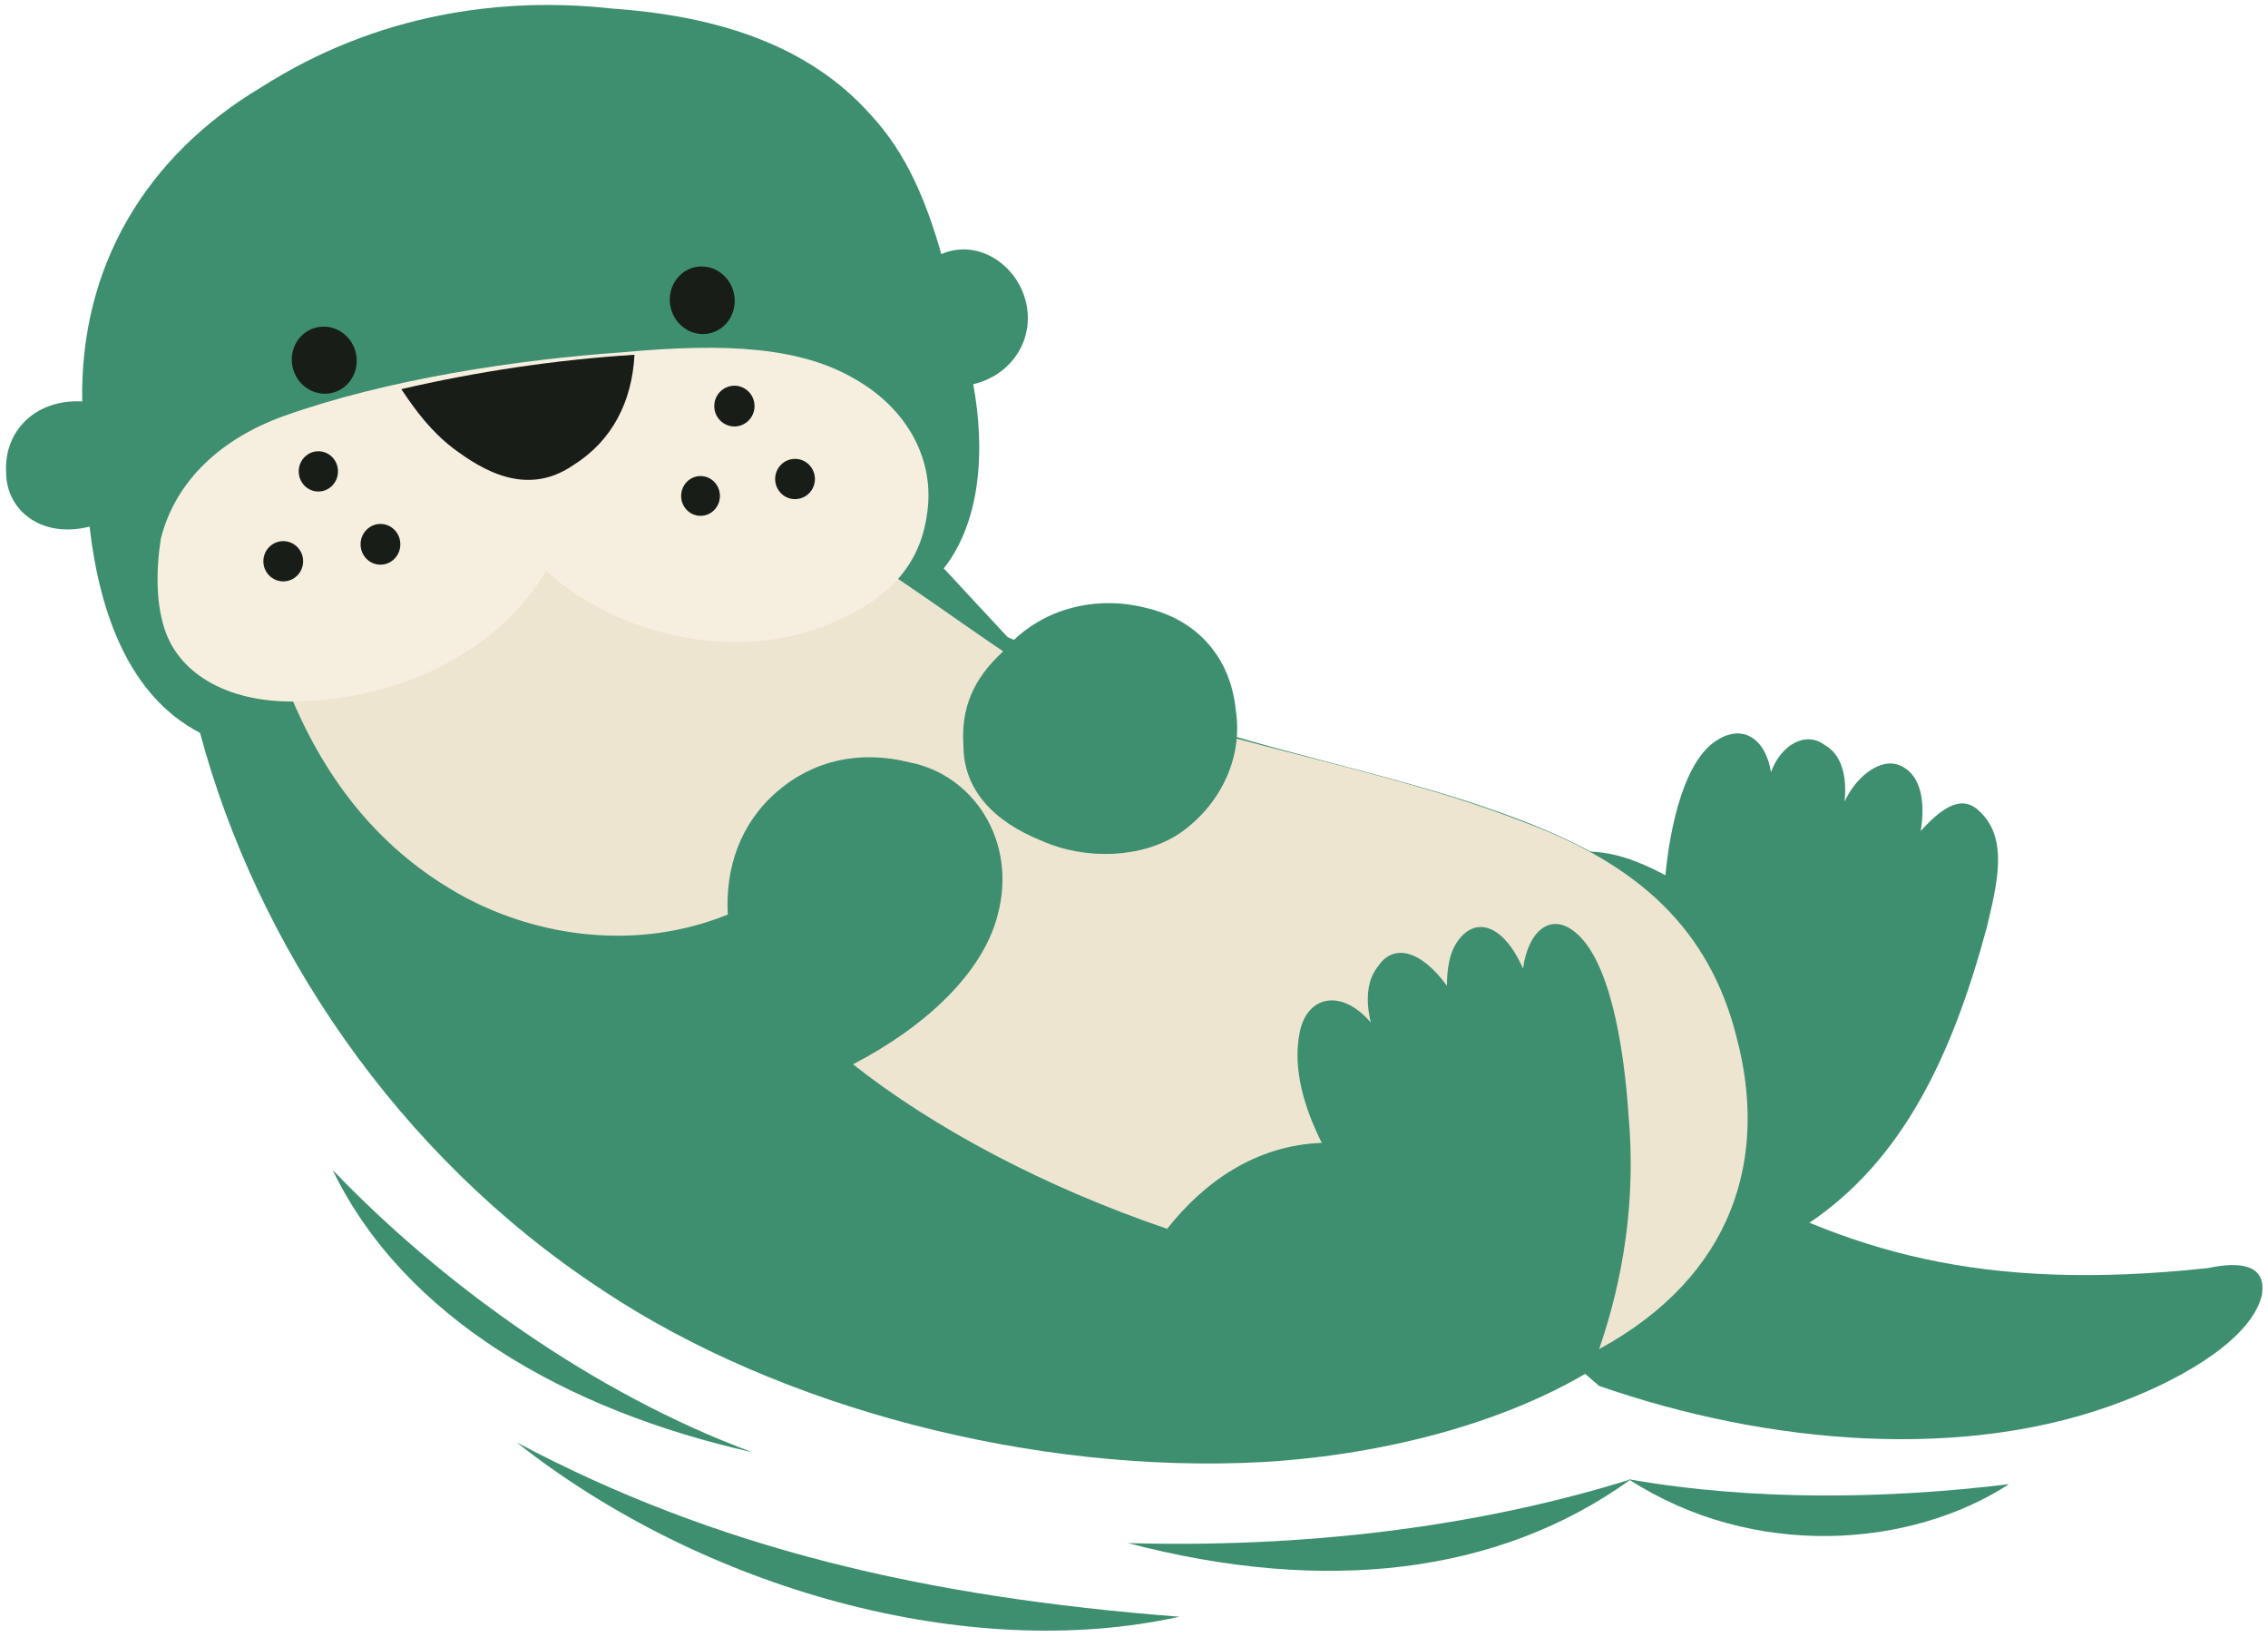
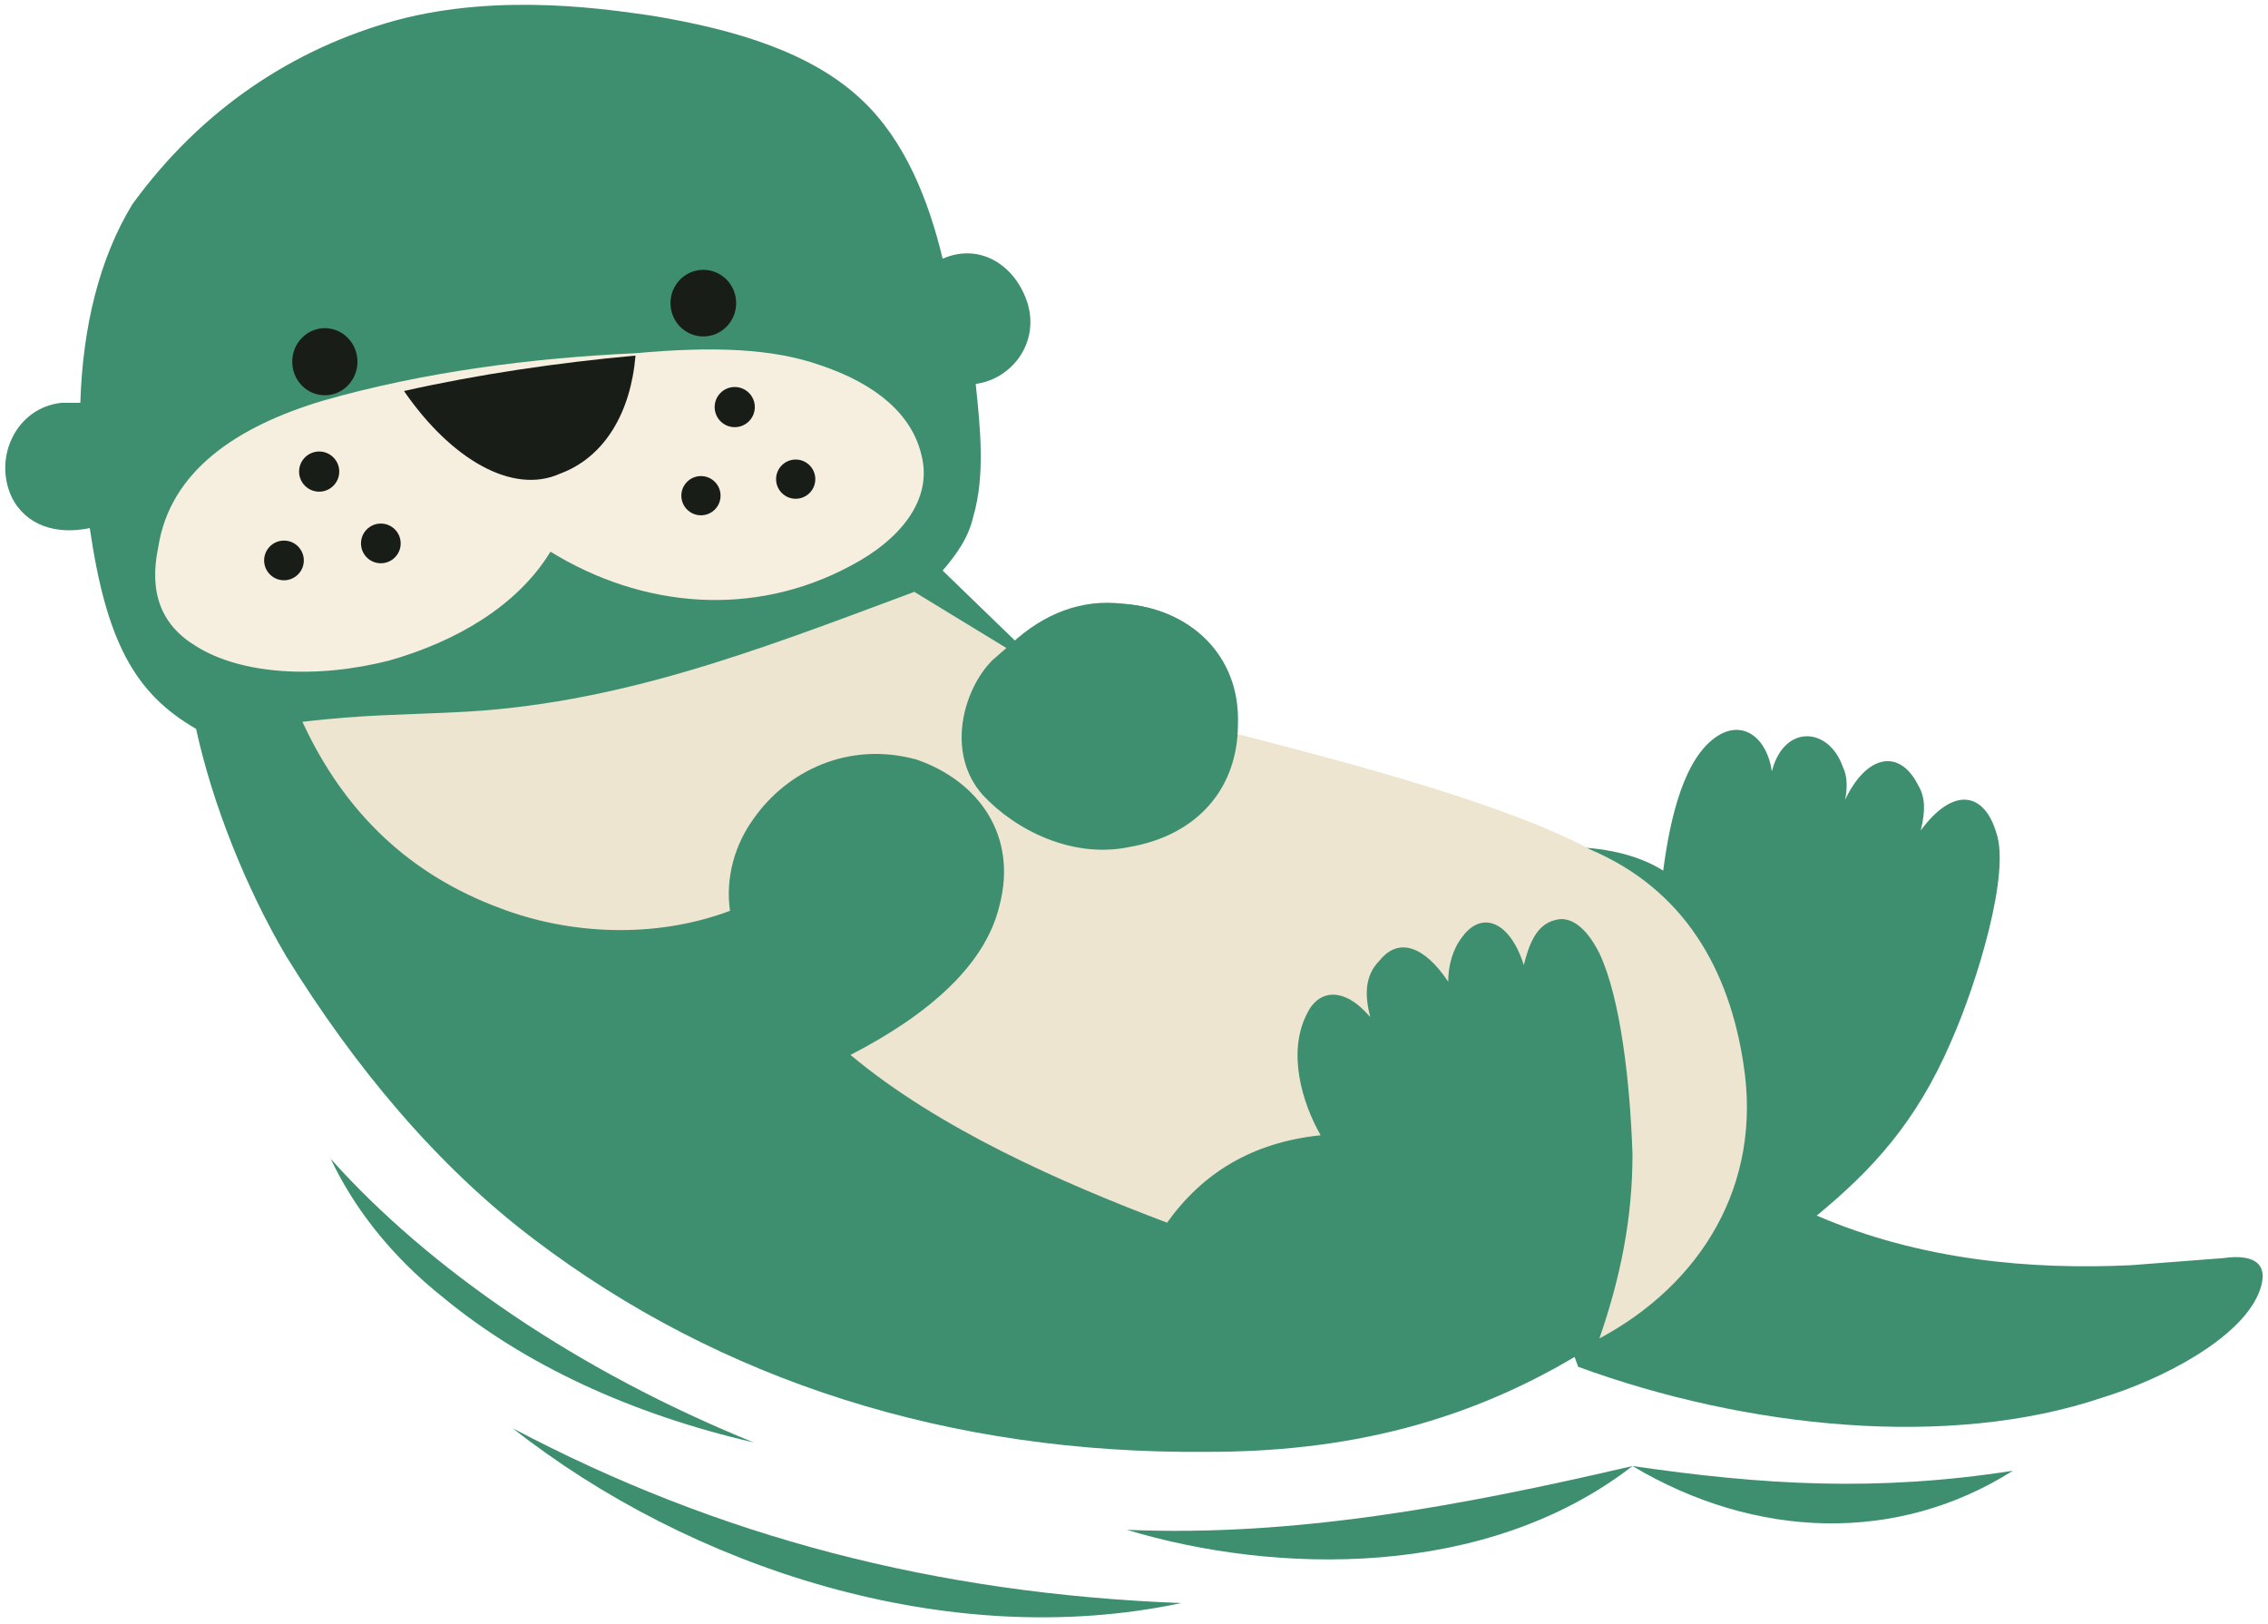
- <svg xmlns="http://www.w3.org/2000/svg" viewBox="48.5 36.5 924 666.5">
-   <g id="body">
-     <path d="m680 386c17-6 32-1 47 7 2-21 8-47 21-55 11-7 20 0 22 13 4-11 14-17 22-11 7 4 9 13 8 23 5-11 16-19 24-14 7 4 9 14 7 26 9-10 17-15 24-8 12 11 7 30 3 47-14 52-34 95-73 121l-47 30-41-72z" fill="#3D8F70" />
-     <path d="m744 514c57 32 111 49 204 39 14-3 24-1 22 11-4 17-30 33-56 43-64 25-145 18-214-6l-38-33z" fill="#3D8F70" />
-     <path d="m82 200c-1-55 26-100 73-128 47-30 98-37 143-32 43 3 80 15 105 43 15 16 23 36 29 57 14-6 28 3 33 15 7 17-3 34-20 38 5 27 3 56-12 75l26 28c24 10 50 27 91 40 47 14 101 24 144 46 39 20 61 54 66 93 7 47-9 88-56 115-37 25-90 39-141 42-93 5-197-22-269-70-84-55-141-141-164-227-29-15-41-49-45-84-20 5-34-7-34-22-1-17 12-30 31-29z" fill="#3D8F70" />
+ <svg xmlns="http://www.w3.org/2000/svg" viewBox="32 28.5 960 687">
+   <g id="_LAA-0__c3nwgm1">
+     <path id="_LAA-0__c3nwgm2" d="m695 387c15 0 30 3 41 10 3-23 9-48 23-57 11-7 21 1 23 15 5-20 24-19 30-2 2 4 2 9 1 14 9-19 23-22 31-6 3 5 3 11 1 19 14-19 27-16 32 1 6 17-8 63-19 88-15 35-34 55-57 74 44 19 91 23 133 21l39-3c14-2 20 3 15 15-8 19-40 36-66 44-65 22-151 13-222-13l-31-86z" fill="#3D8F70" />
+     <path id="_LAA-0__c3nwgm3" d="m66 199c1-32 8-61 22-84 29-40 68-66 112-78 45-12 92-4 107-2 37 6 69 16 90 36 18 17 28 42 34 67 16-7 31 3 36 19 5 17-7 32-22 34 2 19 4 39-1 56-2 9-7 16-13 23l31 30c15-12 29-17 43-16 30 1 50 21 50 49 0 2 0 5-1 8 52 13 112 30 152 48 39 18 58 50 64 90 8 51-18 93-59 116-56 37-112 48-168 48-109 1-206-30-285-90-41-31-76-73-105-120-17-29-31-64-38-96-26-15-38-37-45-85-14 3-27-1-33-13-8-17 2-38 21-40z" fill="#3D8F70" />
+     <path id="_LAA-0__c3nwgm4" d="m160 334c25-3 44-3 64-4 69-3 128-26 195-51l41 25c25 15 59 26 95 35 47 12 115 30 150 49 40 17 59 51 65 91 8 51-18 93-61 116 9-26 14-51 14-78-1-30-5-66-14-85-6-12-13-16-19-14-8 2-11 11-13 19-6-19-18-23-26-12-4 5-6 12-6 19-10-15-21-19-29-9-7 7-6 16-4 24-11-13-22-12-27-1-8 16-2 37 6 51-29 3-50 16-65 37-45-17-97-40-134-71 33-17 57-38 63-63 8-30-9-53-35-62-29-8-55 5-69 25-8 11-12 25-10 39-32 12-68 10-97-1-38-14-66-40-84-79z" fill="#EEE5D0" />
+     <path id="_LAA-0__c3nwgm5" d="m99 260c5-32 33-51 70-62 42-12 88-18 132-20 33-3 58-2 78 5 24 8 39 21 43 38 5 19-9 36-30 47-41 22-88 18-127-6-14 23-40 38-68 46-31 8-63 6-82-6-15-9-20-23-16-42z" fill="#F6EFE0" />
+     <path id="_LAA-0__c3nwgm6" d="m460 301c14-13 30-19 47-17 29 2 50 22 49 51 0 27-17 47-46 52-24 5-48-7-62-22-16-18-8-45 4-57z" fill="#3D8F70" />
  </g>
-   <g id="belly">
-     <path d="m161 304c18-12 61-25 94-42l139-3c24 15 47 32 65 44 28 11 59 24 92 34 41 11 82 20 120 35 45 17 74 43 85 87 13 49-1 97-56 127 10-29 15-61 12-95-2-30-8-64-22-75-10-8-19 0-21 15-8-18-19-21-26-12-4 5-5 12-5 19-11-15-22-17-28-8-5 6-5 15-3 23-12-14-26-11-29 4s2 31 9 45c-27 1-48 16-63 35-50-17-95-41-128-67 29-15 53-37 59-61 8-30-10-57-36-62-20-5-39-1-54 12s-21 31-20 50c-37 15-77 9-107-7-37-20-62-53-77-98z" fill="#EEE5D0" />
+   <g id="_LAA-0__c3nwgm7">
+     <path id="_LAA-0__c3nwgm8" d="m203 194c31-7 65-12 98-15-2 24-13 43-32 50-20 9-46-6-66-35z" fill="#191D18" />
+     <ellipse id="_LAA-0__c3nwgm9" cx="169.5" cy="181.6" rx="13.8" ry="14.2" fill="#191D18" />
+     <ellipse id="_LAA-0__c3nwgm10" cx="329.7" cy="156.8" rx="13.9" ry="14.1" fill="#191D18" />
+     <circle id="_LAA-0__c3nwgm11" cx="167.1" cy="228.1" r="8.5" fill="#191D18" />
+     <circle id="_LAA-0__c3nwgm12" cx="152.2" cy="265.7" r="8.4" fill="#191D18" />
+     <circle id="_LAA-0__c3nwgm13" cx="193.2" cy="258.5" r="8.4" fill="#191D18" />
+     <circle id="_LAA-0__c3nwgm14" cx="343" cy="200.8" r="8.5" fill="#191D18" />
+     <circle id="_LAA-0__c3nwgm15" cx="328.7" cy="238.3" r="8.3" fill="#191D18" />
+     <circle id="_LAA-0__c3nwgm16" cx="368.8" cy="231.3" r="8.3" fill="#191D18" />
  </g>
-   <g id="paw">
-     <path d="m457 302c15-18 38-23 58-18 22 5 35 21 37 42 3 20-7 39-23 50-15 10-38 11-56 3-20-8-32-21-32-39-1-15 4-27 16-38z" fill="#3D8F70" />
-   </g>
-   <g id="face">
-     <path d="m114 256c6-24 25-41 50-50 42-15 95-23 138-26 43-4 73-2 95 11 21 12 33 33 29 56-3 20-16 33-34 41-37 19-89 10-121-19-19 32-57 51-97 53-29 2-51-9-58-28-4-11-4-25-2-38z" fill="#F6EFE0" />
-   </g>
-   <g id="nose">
-     <path d="m212 195c30-7 63-12 95-14-1 19-9 35-25 45-19 13-37 2-49-7-9-7-15-15-21-24z" fill="#191D18" />
-   </g>
-   <g id="eyes">
-     <ellipse transform="rotate(-15 180.6 183.2)" cx="180.6" cy="183.2" rx="13.2" ry="13.7" fill="#191D18" />
-     <ellipse transform="rotate(-13 334.6 158.8)" cx="334.6" cy="158.8" rx="13.2" ry="13.8" fill="#191D18" />
-   </g>
-   <g id="whiskers">
-     <ellipse cx="178.2" cy="228.5" rx="8" ry="8.2" fill="#191D18" />
-     <ellipse cx="163.9" cy="265.1" rx="8.1" ry="8.2" fill="#191D18" />
-     <ellipse cx="203.5" cy="258.2" rx="8.1" ry="8.3" fill="#191D18" />
-     <ellipse cx="347.7" cy="201.9" rx="8.2" ry="8.3" fill="#191D18" />
-     <ellipse cx="333.9" cy="238.5" rx="7.9" ry="8.1" fill="#191D18" />
-     <ellipse cx="372.4" cy="231.6" rx="8.1" ry="8.2" fill="#191D18" />
-   </g>
-   <g id="water">
-     <path d="m184 513c44 46 106 91 171 115-76-17-142-55-171-115z" fill="#3D8F70" />
-     <path d="m259 624c81 43 166 63 270 71-86 19-194-11-270-71z" fill="#3D8F70" />
-     <path d="m508 665c70 2 141-6 205-26-54 39-125 47-205 26z" fill="#3D8F70" />
-     <path d="m712 639c51 9 106 8 155 2-40 26-104 31-155-2z" fill="#3D8F70" />
+   <g id="_LAA-0__c3nwgm17">
+     <path id="_LAA-0__c3nwgm18" d="m172 519c42 47 105 90 179 120-52-12-97-33-131-61-24-19-39-40-48-59z" fill="#3D8F70" />
+     <path id="_LAA-0__c3nwgm19" d="m249 633c87 46 179 70 283 74-99 21-208-15-283-74z" fill="#3D8F70" />
+     <path id="_LAA-0__c3nwgm20" d="m509 676c71 3 141-10 214-27-62 48-151 46-214 27z" fill="#3D8F70" />
+     <path id="_LAA-0__c3nwgm21" d="m723 649c55 8 103 11 161 2-49 31-109 29-161-2z" fill="#3D8F70" />
  </g>
</svg>
